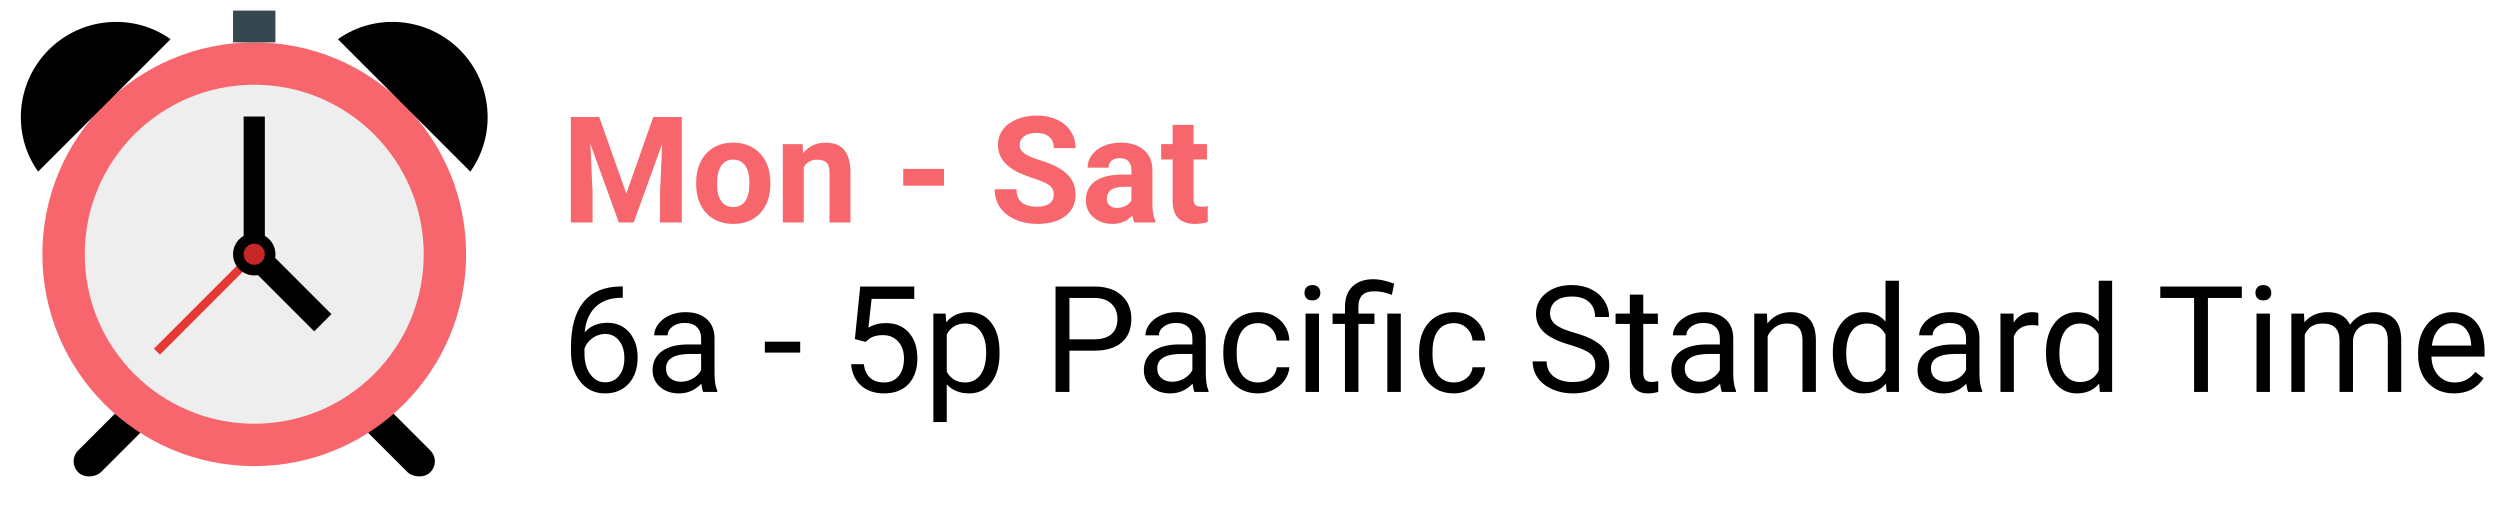
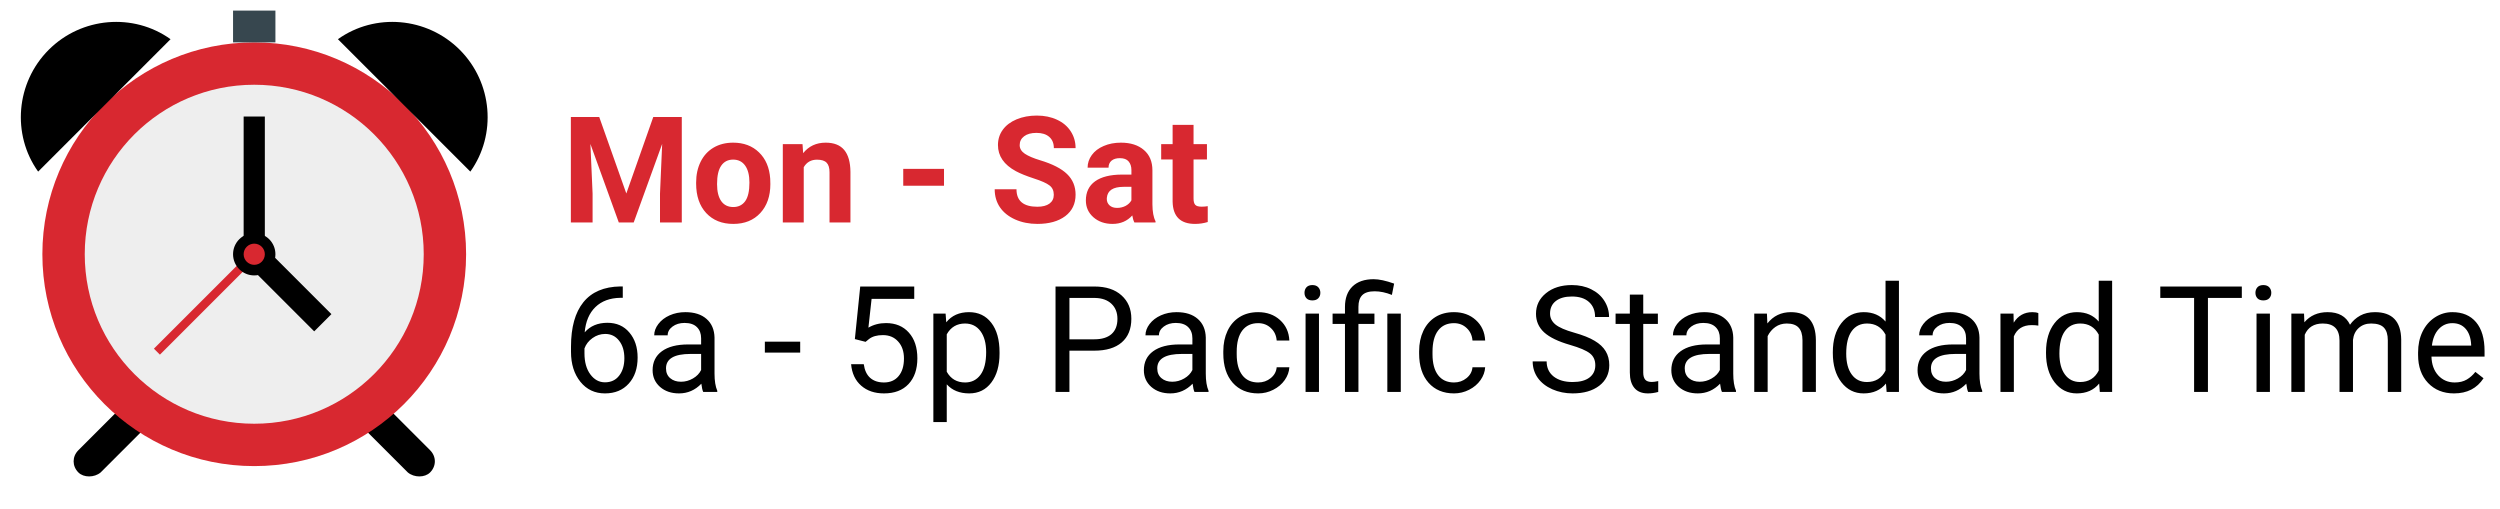
<svg xmlns="http://www.w3.org/2000/svg" width="236" height="48" viewBox="0 0 236 48" fill="none">
-   <path d="M56.568 11.047L59.125 18.266L61.668 11.047H64.361V21H62.304V18.279L62.509 13.583L59.822 21H58.414L55.734 13.59L55.94 18.279V21H53.889V11.047H56.568ZM65.715 17.233C65.715 16.5 65.856 15.846 66.139 15.271C66.421 14.697 66.827 14.253 67.356 13.938C67.889 13.624 68.506 13.467 69.208 13.467C70.206 13.467 71.019 13.772 71.648 14.383C72.282 14.993 72.635 15.823 72.708 16.871L72.722 17.377C72.722 18.512 72.405 19.423 71.772 20.111C71.138 20.795 70.288 21.137 69.222 21.137C68.155 21.137 67.303 20.795 66.665 20.111C66.032 19.428 65.715 18.498 65.715 17.322V17.233ZM67.69 17.377C67.69 18.079 67.823 18.616 68.087 18.99C68.351 19.359 68.73 19.544 69.222 19.544C69.7 19.544 70.074 19.362 70.343 18.997C70.612 18.628 70.746 18.04 70.746 17.233C70.746 16.545 70.612 16.012 70.343 15.634C70.074 15.255 69.696 15.066 69.208 15.066C68.725 15.066 68.351 15.255 68.087 15.634C67.823 16.008 67.69 16.588 67.69 17.377ZM75.757 13.604L75.818 14.458C76.347 13.797 77.056 13.467 77.944 13.467C78.728 13.467 79.311 13.697 79.694 14.157C80.077 14.617 80.273 15.306 80.282 16.222V21H78.307V16.27C78.307 15.85 78.216 15.547 78.033 15.36C77.851 15.169 77.548 15.073 77.124 15.073C76.568 15.073 76.151 15.31 75.873 15.784V21H73.897V13.604H75.757ZM89.114 17.534H85.266V15.941H89.114V17.534ZM99.478 18.389C99.478 18.001 99.341 17.705 99.067 17.5C98.794 17.29 98.302 17.072 97.591 16.844C96.88 16.611 96.317 16.384 95.902 16.16C94.772 15.55 94.207 14.727 94.207 13.692C94.207 13.155 94.357 12.676 94.658 12.257C94.963 11.833 95.399 11.503 95.964 11.266C96.534 11.029 97.171 10.91 97.878 10.91C98.589 10.91 99.222 11.04 99.778 11.3C100.334 11.555 100.765 11.917 101.07 12.387C101.38 12.856 101.535 13.389 101.535 13.986H99.484C99.484 13.531 99.341 13.177 99.054 12.927C98.767 12.671 98.363 12.544 97.844 12.544C97.342 12.544 96.953 12.651 96.675 12.865C96.397 13.075 96.258 13.353 96.258 13.699C96.258 14.023 96.42 14.294 96.743 14.513C97.071 14.731 97.552 14.937 98.186 15.128C99.352 15.479 100.202 15.914 100.735 16.434C101.269 16.953 101.535 17.6 101.535 18.375C101.535 19.236 101.209 19.913 100.558 20.405C99.906 20.893 99.029 21.137 97.926 21.137C97.16 21.137 96.463 20.998 95.834 20.72C95.205 20.437 94.724 20.052 94.392 19.564C94.064 19.077 93.899 18.512 93.899 17.869H95.957C95.957 18.967 96.613 19.517 97.926 19.517C98.413 19.517 98.794 19.419 99.067 19.223C99.341 19.022 99.478 18.744 99.478 18.389ZM107.086 21C106.995 20.822 106.929 20.601 106.888 20.337C106.409 20.87 105.787 21.137 105.021 21.137C104.297 21.137 103.695 20.927 103.217 20.508C102.743 20.088 102.506 19.56 102.506 18.922C102.506 18.138 102.795 17.537 103.374 17.117C103.957 16.698 104.798 16.486 105.896 16.481H106.806V16.058C106.806 15.716 106.717 15.442 106.539 15.237C106.366 15.032 106.09 14.93 105.712 14.93C105.379 14.93 105.117 15.009 104.926 15.169C104.739 15.329 104.646 15.547 104.646 15.825H102.67C102.67 15.397 102.802 15 103.066 14.636C103.331 14.271 103.704 13.986 104.188 13.781C104.671 13.572 105.213 13.467 105.814 13.467C106.726 13.467 107.448 13.697 107.981 14.157C108.519 14.613 108.788 15.255 108.788 16.085V19.291C108.793 19.993 108.891 20.524 109.082 20.884V21H107.086ZM105.452 19.626C105.744 19.626 106.013 19.562 106.259 19.435C106.505 19.302 106.687 19.127 106.806 18.908V17.637H106.067C105.078 17.637 104.552 17.979 104.488 18.662L104.481 18.778C104.481 19.024 104.568 19.227 104.741 19.387C104.914 19.546 105.151 19.626 105.452 19.626ZM112.671 11.785V13.604H113.936V15.053H112.671V18.744C112.671 19.018 112.723 19.213 112.828 19.332C112.933 19.451 113.133 19.51 113.43 19.51C113.648 19.51 113.842 19.494 114.011 19.462V20.959C113.623 21.078 113.225 21.137 112.814 21.137C111.429 21.137 110.723 20.437 110.695 19.038V15.053H109.615V13.604H110.695V11.785H112.671Z" fill="#F7666D" />
+   <path d="M56.568 11.047L59.125 18.266L61.668 11.047H64.361V21H62.304V18.279L62.509 13.583L59.822 21H58.414L55.734 13.59L55.94 18.279V21H53.889V11.047H56.568ZM65.715 17.233C65.715 16.5 65.856 15.846 66.139 15.271C66.421 14.697 66.827 14.253 67.356 13.938C67.889 13.624 68.506 13.467 69.208 13.467C70.206 13.467 71.019 13.772 71.648 14.383C72.282 14.993 72.635 15.823 72.708 16.871L72.722 17.377C72.722 18.512 72.405 19.423 71.772 20.111C71.138 20.795 70.288 21.137 69.222 21.137C68.155 21.137 67.303 20.795 66.665 20.111C66.032 19.428 65.715 18.498 65.715 17.322V17.233ZM67.69 17.377C67.69 18.079 67.823 18.616 68.087 18.99C68.351 19.359 68.73 19.544 69.222 19.544C69.7 19.544 70.074 19.362 70.343 18.997C70.612 18.628 70.746 18.04 70.746 17.233C70.746 16.545 70.612 16.012 70.343 15.634C70.074 15.255 69.696 15.066 69.208 15.066C68.725 15.066 68.351 15.255 68.087 15.634C67.823 16.008 67.69 16.588 67.69 17.377ZM75.757 13.604L75.818 14.458C76.347 13.797 77.056 13.467 77.944 13.467C78.728 13.467 79.311 13.697 79.694 14.157C80.077 14.617 80.273 15.306 80.282 16.222V21H78.307V16.27C78.307 15.85 78.216 15.547 78.033 15.36C77.851 15.169 77.548 15.073 77.124 15.073C76.568 15.073 76.151 15.31 75.873 15.784V21H73.897V13.604H75.757ZM89.114 17.534H85.266V15.941H89.114V17.534ZM99.478 18.389C99.478 18.001 99.341 17.705 99.067 17.5C98.794 17.29 98.302 17.072 97.591 16.844C96.88 16.611 96.317 16.384 95.902 16.16C94.772 15.55 94.207 14.727 94.207 13.692C94.207 13.155 94.357 12.676 94.658 12.257C94.963 11.833 95.399 11.503 95.964 11.266C96.534 11.029 97.171 10.91 97.878 10.91C98.589 10.91 99.222 11.04 99.778 11.3C100.334 11.555 100.765 11.917 101.07 12.387C101.38 12.856 101.535 13.389 101.535 13.986H99.484C99.484 13.531 99.341 13.177 99.054 12.927C98.767 12.671 98.363 12.544 97.844 12.544C97.342 12.544 96.953 12.651 96.675 12.865C96.397 13.075 96.258 13.353 96.258 13.699C96.258 14.023 96.42 14.294 96.743 14.513C97.071 14.731 97.552 14.937 98.186 15.128C99.352 15.479 100.202 15.914 100.735 16.434C101.269 16.953 101.535 17.6 101.535 18.375C101.535 19.236 101.209 19.913 100.558 20.405C99.906 20.893 99.029 21.137 97.926 21.137C97.16 21.137 96.463 20.998 95.834 20.72C95.205 20.437 94.724 20.052 94.392 19.564C94.064 19.077 93.899 18.512 93.899 17.869H95.957C95.957 18.967 96.613 19.517 97.926 19.517C98.413 19.517 98.794 19.419 99.067 19.223C99.341 19.022 99.478 18.744 99.478 18.389ZM107.086 21C106.995 20.822 106.929 20.601 106.888 20.337C106.409 20.87 105.787 21.137 105.021 21.137C104.297 21.137 103.695 20.927 103.217 20.508C102.743 20.088 102.506 19.56 102.506 18.922C102.506 18.138 102.795 17.537 103.374 17.117C103.957 16.698 104.798 16.486 105.896 16.481H106.806V16.058C106.806 15.716 106.717 15.442 106.539 15.237C106.366 15.032 106.09 14.93 105.712 14.93C105.379 14.93 105.117 15.009 104.926 15.169C104.739 15.329 104.646 15.547 104.646 15.825H102.67C102.67 15.397 102.802 15 103.066 14.636C103.331 14.271 103.704 13.986 104.188 13.781C104.671 13.572 105.213 13.467 105.814 13.467C106.726 13.467 107.448 13.697 107.981 14.157C108.519 14.613 108.788 15.255 108.788 16.085V19.291C108.793 19.993 108.891 20.524 109.082 20.884V21H107.086ZM105.452 19.626C105.744 19.626 106.013 19.562 106.259 19.435C106.505 19.302 106.687 19.127 106.806 18.908V17.637H106.067C105.078 17.637 104.552 17.979 104.488 18.662L104.481 18.778C104.481 19.024 104.568 19.227 104.741 19.387C104.914 19.546 105.151 19.626 105.452 19.626ZM112.671 11.785V13.604H113.936V15.053H112.671V18.744C112.671 19.018 112.723 19.213 112.828 19.332C112.933 19.451 113.133 19.51 113.43 19.51C113.648 19.51 113.842 19.494 114.011 19.462V20.959C113.623 21.078 113.225 21.137 112.814 21.137C111.429 21.137 110.723 20.437 110.695 19.038V15.053H109.615V13.604H110.695V11.785H112.671Z" fill="#D82830" />
  <path d="M58.79 27.04V28.113H58.558C57.573 28.131 56.789 28.423 56.206 28.988C55.623 29.553 55.285 30.349 55.194 31.374C55.718 30.773 56.434 30.472 57.341 30.472C58.207 30.472 58.897 30.777 59.412 31.388C59.932 31.998 60.191 32.787 60.191 33.753C60.191 34.778 59.911 35.599 59.351 36.214C58.795 36.829 58.047 37.137 57.108 37.137C56.156 37.137 55.383 36.772 54.791 36.043C54.199 35.309 53.902 34.366 53.902 33.213V32.727C53.902 30.895 54.292 29.496 55.071 28.53C55.855 27.56 57.02 27.063 58.565 27.04H58.79ZM57.129 31.524C56.696 31.524 56.297 31.654 55.933 31.914C55.568 32.174 55.315 32.5 55.174 32.892V33.356C55.174 34.177 55.358 34.838 55.727 35.339C56.097 35.84 56.557 36.091 57.108 36.091C57.678 36.091 58.125 35.881 58.448 35.462C58.776 35.043 58.94 34.493 58.94 33.815C58.94 33.131 58.774 32.579 58.441 32.16C58.113 31.736 57.676 31.524 57.129 31.524ZM66.385 37C66.312 36.854 66.253 36.594 66.207 36.221C65.619 36.831 64.917 37.137 64.102 37.137C63.372 37.137 62.773 36.932 62.304 36.522C61.839 36.107 61.606 35.583 61.606 34.949C61.606 34.179 61.898 33.582 62.481 33.158C63.069 32.73 63.894 32.516 64.956 32.516H66.186V31.935C66.186 31.492 66.054 31.142 65.79 30.882C65.526 30.617 65.136 30.485 64.621 30.485C64.17 30.485 63.792 30.599 63.486 30.827C63.181 31.055 63.028 31.331 63.028 31.654H61.757C61.757 31.285 61.887 30.93 62.147 30.588C62.411 30.241 62.766 29.968 63.213 29.768C63.664 29.567 64.159 29.467 64.696 29.467C65.549 29.467 66.216 29.681 66.699 30.109C67.182 30.533 67.433 31.119 67.451 31.866V35.27C67.451 35.95 67.538 36.49 67.711 36.891V37H66.385ZM64.286 36.036C64.683 36.036 65.059 35.934 65.414 35.728C65.769 35.523 66.027 35.257 66.186 34.929V33.411H65.195C63.646 33.411 62.871 33.865 62.871 34.772C62.871 35.168 63.003 35.478 63.268 35.701C63.532 35.925 63.871 36.036 64.286 36.036ZM75.538 33.288H72.202V32.256H75.538V33.288ZM80.699 32.01L81.205 27.047H86.305V28.216H82.278L81.978 30.93C82.465 30.643 83.019 30.499 83.639 30.499C84.546 30.499 85.266 30.8 85.799 31.401C86.332 31.998 86.599 32.807 86.599 33.828C86.599 34.853 86.321 35.662 85.765 36.255C85.213 36.843 84.441 37.137 83.447 37.137C82.568 37.137 81.85 36.893 81.294 36.405C80.738 35.918 80.421 35.243 80.344 34.382H81.54C81.618 34.952 81.82 35.382 82.148 35.674C82.477 35.961 82.909 36.105 83.447 36.105C84.035 36.105 84.495 35.904 84.828 35.503C85.165 35.102 85.334 34.548 85.334 33.842C85.334 33.176 85.152 32.643 84.787 32.242C84.427 31.837 83.946 31.634 83.345 31.634C82.793 31.634 82.36 31.755 82.046 31.996L81.711 32.27L80.699 32.01ZM94.357 33.384C94.357 34.509 94.1 35.416 93.585 36.105C93.07 36.793 92.373 37.137 91.493 37.137C90.595 37.137 89.889 36.852 89.374 36.282V39.844H88.109V29.604H89.265L89.326 30.424C89.841 29.786 90.557 29.467 91.473 29.467C92.361 29.467 93.063 29.802 93.578 30.472C94.098 31.142 94.357 32.074 94.357 33.268V33.384ZM93.093 33.24C93.093 32.406 92.915 31.748 92.56 31.265C92.204 30.782 91.716 30.54 91.097 30.54C90.331 30.54 89.757 30.88 89.374 31.559V35.093C89.752 35.767 90.331 36.105 91.11 36.105C91.716 36.105 92.197 35.865 92.553 35.387C92.913 34.904 93.093 34.188 93.093 33.24ZM100.954 33.103V37H99.642V27.047H103.312C104.402 27.047 105.254 27.325 105.869 27.881C106.489 28.437 106.799 29.173 106.799 30.089C106.799 31.055 106.496 31.8 105.89 32.324C105.288 32.844 104.424 33.103 103.299 33.103H100.954ZM100.954 32.03H103.312C104.014 32.03 104.552 31.866 104.926 31.538C105.299 31.205 105.486 30.727 105.486 30.102C105.486 29.51 105.299 29.036 104.926 28.681C104.552 28.325 104.039 28.141 103.388 28.127H100.954V32.03ZM112.76 37C112.687 36.854 112.628 36.594 112.582 36.221C111.994 36.831 111.292 37.137 110.477 37.137C109.747 37.137 109.148 36.932 108.679 36.522C108.214 36.107 107.981 35.583 107.981 34.949C107.981 34.179 108.273 33.582 108.856 33.158C109.444 32.73 110.269 32.516 111.331 32.516H112.562V31.935C112.562 31.492 112.429 31.142 112.165 30.882C111.901 30.617 111.511 30.485 110.996 30.485C110.545 30.485 110.167 30.599 109.861 30.827C109.556 31.055 109.403 31.331 109.403 31.654H108.132C108.132 31.285 108.262 30.93 108.521 30.588C108.786 30.241 109.141 29.968 109.588 29.768C110.039 29.567 110.534 29.467 111.071 29.467C111.924 29.467 112.591 29.681 113.074 30.109C113.557 30.533 113.808 31.119 113.826 31.866V35.27C113.826 35.95 113.913 36.49 114.086 36.891V37H112.76ZM110.661 36.036C111.058 36.036 111.434 35.934 111.789 35.728C112.145 35.523 112.402 35.257 112.562 34.929V33.411H111.57C110.021 33.411 109.246 33.865 109.246 34.772C109.246 35.168 109.378 35.478 109.643 35.701C109.907 35.925 110.246 36.036 110.661 36.036ZM118.775 36.105C119.227 36.105 119.621 35.968 119.958 35.694C120.295 35.421 120.482 35.079 120.519 34.669H121.715C121.692 35.093 121.546 35.496 121.277 35.879C121.008 36.262 120.648 36.567 120.197 36.795C119.751 37.023 119.277 37.137 118.775 37.137C117.768 37.137 116.966 36.802 116.369 36.132C115.777 35.457 115.48 34.537 115.48 33.37V33.158C115.48 32.438 115.613 31.798 115.877 31.237C116.141 30.677 116.52 30.241 117.012 29.932C117.508 29.622 118.094 29.467 118.769 29.467C119.598 29.467 120.286 29.715 120.833 30.212C121.384 30.709 121.678 31.354 121.715 32.147H120.519C120.482 31.668 120.3 31.276 119.972 30.971C119.648 30.661 119.247 30.506 118.769 30.506C118.126 30.506 117.627 30.738 117.271 31.203C116.921 31.663 116.745 32.331 116.745 33.206V33.445C116.745 34.297 116.921 34.954 117.271 35.414C117.622 35.874 118.124 36.105 118.775 36.105ZM124.511 37H123.246V29.604H124.511V37ZM123.144 27.642C123.144 27.436 123.205 27.263 123.328 27.122C123.456 26.981 123.643 26.91 123.889 26.91C124.135 26.91 124.322 26.981 124.449 27.122C124.577 27.263 124.641 27.436 124.641 27.642C124.641 27.847 124.577 28.018 124.449 28.154C124.322 28.291 124.135 28.359 123.889 28.359C123.643 28.359 123.456 28.291 123.328 28.154C123.205 28.018 123.144 27.847 123.144 27.642ZM126.965 37V30.581H125.796V29.604H126.965V28.975C126.965 28.15 127.2 27.507 127.669 27.047C128.143 26.587 128.811 26.356 129.672 26.356C130.182 26.356 130.827 26.495 131.606 26.773L131.395 27.84C130.825 27.612 130.283 27.498 129.768 27.498C129.225 27.498 128.833 27.621 128.592 27.867C128.355 28.109 128.236 28.473 128.236 28.961V29.604H129.747V30.581H128.236V37H126.965ZM132.235 37H130.964V29.604H132.235V37ZM137.26 36.105C137.711 36.105 138.105 35.968 138.442 35.694C138.78 35.421 138.966 35.079 139.003 34.669H140.199C140.176 35.093 140.031 35.496 139.762 35.879C139.493 36.262 139.133 36.567 138.682 36.795C138.235 37.023 137.761 37.137 137.26 37.137C136.253 37.137 135.451 36.802 134.854 36.132C134.261 35.457 133.965 34.537 133.965 33.37V33.158C133.965 32.438 134.097 31.798 134.361 31.237C134.626 30.677 135.004 30.241 135.496 29.932C135.993 29.622 136.578 29.467 137.253 29.467C138.082 29.467 138.771 29.715 139.317 30.212C139.869 30.709 140.163 31.354 140.199 32.147H139.003C138.966 31.668 138.784 31.276 138.456 30.971C138.132 30.661 137.731 30.506 137.253 30.506C136.61 30.506 136.111 30.738 135.756 31.203C135.405 31.663 135.229 32.331 135.229 33.206V33.445C135.229 34.297 135.405 34.954 135.756 35.414C136.107 35.874 136.608 36.105 137.26 36.105ZM148.225 32.563C147.099 32.24 146.279 31.843 145.764 31.374C145.253 30.9 144.998 30.317 144.998 29.624C144.998 28.84 145.31 28.193 145.935 27.683C146.563 27.168 147.379 26.91 148.382 26.91C149.065 26.91 149.674 27.042 150.207 27.307C150.745 27.571 151.16 27.936 151.451 28.4C151.747 28.865 151.896 29.373 151.896 29.925H150.576C150.576 29.323 150.385 28.852 150.002 28.51C149.619 28.163 149.079 27.99 148.382 27.99C147.735 27.99 147.229 28.134 146.864 28.421C146.504 28.703 146.324 29.098 146.324 29.604C146.324 30.009 146.495 30.353 146.837 30.636C147.183 30.914 147.769 31.169 148.594 31.401C149.423 31.634 150.07 31.891 150.535 32.174C151.005 32.452 151.351 32.778 151.574 33.151C151.802 33.525 151.916 33.965 151.916 34.471C151.916 35.277 151.602 35.925 150.973 36.412C150.344 36.895 149.503 37.137 148.45 37.137C147.767 37.137 147.129 37.007 146.536 36.747C145.944 36.483 145.486 36.123 145.162 35.667C144.843 35.211 144.684 34.694 144.684 34.115H146.003C146.003 34.717 146.224 35.193 146.666 35.544C147.113 35.89 147.707 36.063 148.45 36.063C149.143 36.063 149.674 35.922 150.043 35.64C150.412 35.357 150.597 34.972 150.597 34.484C150.597 33.997 150.426 33.621 150.084 33.356C149.742 33.088 149.122 32.823 148.225 32.563ZM155.122 27.812V29.604H156.503V30.581H155.122V35.168C155.122 35.464 155.184 35.688 155.307 35.838C155.43 35.984 155.639 36.057 155.936 36.057C156.081 36.057 156.282 36.029 156.537 35.975V37C156.204 37.091 155.881 37.137 155.566 37.137C155.001 37.137 154.575 36.966 154.288 36.624C154.001 36.282 153.857 35.797 153.857 35.168V30.581H152.511V29.604H153.857V27.812H155.122ZM162.553 37C162.48 36.854 162.421 36.594 162.375 36.221C161.787 36.831 161.085 37.137 160.27 37.137C159.54 37.137 158.941 36.932 158.472 36.522C158.007 36.107 157.774 35.583 157.774 34.949C157.774 34.179 158.066 33.582 158.649 33.158C159.237 32.73 160.062 32.516 161.124 32.516H162.354V31.935C162.354 31.492 162.222 31.142 161.958 30.882C161.694 30.617 161.304 30.485 160.789 30.485C160.338 30.485 159.96 30.599 159.654 30.827C159.349 31.055 159.196 31.331 159.196 31.654H157.925C157.925 31.285 158.055 30.93 158.314 30.588C158.579 30.241 158.934 29.968 159.381 29.768C159.832 29.567 160.326 29.467 160.864 29.467C161.716 29.467 162.384 29.681 162.867 30.109C163.35 30.533 163.601 31.119 163.619 31.866V35.27C163.619 35.95 163.706 36.49 163.879 36.891V37H162.553ZM160.454 36.036C160.851 36.036 161.227 35.934 161.582 35.728C161.938 35.523 162.195 35.257 162.354 34.929V33.411H161.363C159.814 33.411 159.039 33.865 159.039 34.772C159.039 35.168 159.171 35.478 159.436 35.701C159.7 35.925 160.039 36.036 160.454 36.036ZM166.798 29.604L166.839 30.533C167.404 29.822 168.142 29.467 169.054 29.467C170.617 29.467 171.405 30.349 171.419 32.112V37H170.154V32.105C170.15 31.572 170.027 31.178 169.785 30.923C169.548 30.668 169.177 30.54 168.671 30.54C168.261 30.54 167.901 30.649 167.591 30.868C167.281 31.087 167.039 31.374 166.866 31.73V37H165.602V29.604H166.798ZM173.019 33.24C173.019 32.105 173.287 31.194 173.825 30.506C174.363 29.813 175.067 29.467 175.938 29.467C176.803 29.467 177.489 29.763 177.995 30.355V26.5H179.26V37H178.098L178.036 36.207C177.53 36.827 176.826 37.137 175.924 37.137C175.067 37.137 174.368 36.786 173.825 36.084C173.287 35.382 173.019 34.466 173.019 33.336V33.24ZM174.283 33.384C174.283 34.222 174.456 34.879 174.803 35.352C175.149 35.827 175.628 36.063 176.238 36.063C177.04 36.063 177.626 35.703 177.995 34.983V31.586C177.617 30.889 177.036 30.54 176.252 30.54C175.632 30.54 175.149 30.779 174.803 31.258C174.456 31.736 174.283 32.445 174.283 33.384ZM185.795 37C185.722 36.854 185.663 36.594 185.617 36.221C185.029 36.831 184.327 37.137 183.512 37.137C182.783 37.137 182.183 36.932 181.714 36.522C181.249 36.107 181.017 35.583 181.017 34.949C181.017 34.179 181.308 33.582 181.892 33.158C182.479 32.73 183.304 32.516 184.366 32.516H185.597V31.935C185.597 31.492 185.465 31.142 185.2 30.882C184.936 30.617 184.546 30.485 184.031 30.485C183.58 30.485 183.202 30.599 182.896 30.827C182.591 31.055 182.438 31.331 182.438 31.654H181.167C181.167 31.285 181.297 30.93 181.557 30.588C181.821 30.241 182.176 29.968 182.623 29.768C183.074 29.567 183.569 29.467 184.106 29.467C184.959 29.467 185.626 29.681 186.109 30.109C186.592 30.533 186.843 31.119 186.861 31.866V35.27C186.861 35.95 186.948 36.49 187.121 36.891V37H185.795ZM183.696 36.036C184.093 36.036 184.469 35.934 184.824 35.728C185.18 35.523 185.437 35.257 185.597 34.929V33.411H184.605C183.056 33.411 182.281 33.865 182.281 34.772C182.281 35.168 182.413 35.478 182.678 35.701C182.942 35.925 183.282 36.036 183.696 36.036ZM192.419 30.738C192.228 30.706 192.02 30.69 191.797 30.69C190.967 30.69 190.405 31.044 190.108 31.75V37H188.844V29.604H190.074L190.095 30.458C190.509 29.797 191.097 29.467 191.858 29.467C192.104 29.467 192.291 29.499 192.419 29.562V30.738ZM193.144 33.24C193.144 32.105 193.412 31.194 193.95 30.506C194.488 29.813 195.192 29.467 196.062 29.467C196.928 29.467 197.614 29.763 198.12 30.355V26.5H199.385V37H198.223L198.161 36.207C197.655 36.827 196.951 37.137 196.049 37.137C195.192 37.137 194.493 36.786 193.95 36.084C193.412 35.382 193.144 34.466 193.144 33.336V33.24ZM194.408 33.384C194.408 34.222 194.581 34.879 194.928 35.352C195.274 35.827 195.753 36.063 196.363 36.063C197.165 36.063 197.751 35.703 198.12 34.983V31.586C197.742 30.889 197.161 30.54 196.377 30.54C195.757 30.54 195.274 30.779 194.928 31.258C194.581 31.736 194.408 32.445 194.408 33.384ZM211.628 28.127H208.429V37H207.123V28.127H203.931V27.047H211.628V28.127ZM214.28 37H213.016V29.604H214.28V37ZM212.913 27.642C212.913 27.436 212.975 27.263 213.098 27.122C213.225 26.981 213.412 26.91 213.658 26.91C213.904 26.91 214.091 26.981 214.219 27.122C214.346 27.263 214.41 27.436 214.41 27.642C214.41 27.847 214.346 28.018 214.219 28.154C214.091 28.291 213.904 28.359 213.658 28.359C213.412 28.359 213.225 28.291 213.098 28.154C212.975 28.018 212.913 27.847 212.913 27.642ZM217.5 29.604L217.534 30.424C218.076 29.786 218.808 29.467 219.729 29.467C220.763 29.467 221.467 29.863 221.841 30.656C222.087 30.301 222.406 30.014 222.798 29.795C223.194 29.576 223.661 29.467 224.199 29.467C225.822 29.467 226.646 30.326 226.674 32.044V37H225.409V32.119C225.409 31.59 225.288 31.196 225.047 30.936C224.805 30.672 224.4 30.54 223.83 30.54C223.361 30.54 222.971 30.681 222.661 30.964C222.351 31.242 222.171 31.618 222.121 32.092V37H220.85V32.153C220.85 31.078 220.323 30.54 219.271 30.54C218.441 30.54 217.874 30.893 217.568 31.6V37H216.304V29.604H217.5ZM231.657 37.137C230.655 37.137 229.839 36.809 229.21 36.152C228.581 35.492 228.267 34.61 228.267 33.507V33.274C228.267 32.541 228.406 31.887 228.684 31.312C228.966 30.734 229.358 30.283 229.859 29.959C230.365 29.631 230.912 29.467 231.5 29.467C232.462 29.467 233.209 29.784 233.742 30.417C234.275 31.05 234.542 31.957 234.542 33.138V33.664H229.531C229.549 34.393 229.761 34.983 230.167 35.435C230.577 35.881 231.097 36.105 231.726 36.105C232.172 36.105 232.55 36.013 232.86 35.831C233.17 35.649 233.441 35.407 233.674 35.106L234.446 35.708C233.826 36.66 232.897 37.137 231.657 37.137ZM231.5 30.506C230.99 30.506 230.561 30.693 230.215 31.066C229.868 31.436 229.654 31.955 229.572 32.625H233.277V32.529C233.241 31.887 233.068 31.39 232.758 31.039C232.448 30.684 232.029 30.506 231.5 30.506Z" fill="black" />
  <path d="M38.5 44.6L34.5 40.6L36.6 38.5L40.6 42.5C41.2 43.1 41.2 44 40.6 44.6C40.1 45.1 39.1 45.1 38.5 44.6Z" fill="black" />
  <path d="M9.5 44.6L13.5 40.6L11.4 38.5L7.4 42.5C6.8 43.1 6.8 44 7.4 44.6C7.9 45.1 8.9 45.1 9.5 44.6Z" fill="black" />
-   <path d="M24 44C35.046 44 44 35.046 44 24C44 12.954 35.046 4 24 4C12.954 4 4 12.954 4 24C4 35.046 12.954 44 24 44Z" fill="#F7666D" />
+   <path d="M24 44C35.046 44 44 35.046 44 24C44 12.954 35.046 4 24 4C12.954 4 4 12.954 4 24C4 35.046 12.954 44 24 44Z" fill="#D82830" />
  <path d="M24 40C32.837 40 40 32.837 40 24C40 15.163 32.837 8 24 8C15.163 8 8 15.163 8 24C8 32.837 15.163 40 24 40Z" fill="#EEEEEE" />
-   <path d="M15.096 33.48L14.53 32.914L23.721 23.723L24.287 24.288L15.096 33.48Z" fill="#E53935" />
+   <path d="M15.096 33.48L14.53 32.914L23.721 23.723L24.287 24.288L15.096 33.48Z" fill="#D82830" />
  <path d="M23 11H25V24H23V11Z" fill="black" />
  <path d="M31.285 29.654L29.66 31.28L23.156 24.776L24.782 23.149L31.285 29.654Z" fill="black" />
  <path d="M24 26C25.105 26 26 25.105 26 24C26 22.895 25.105 22 24 22C22.895 22 22 22.895 22 24C22 25.105 22.895 26 24 26Z" fill="black" />
-   <path d="M24 25C24.552 25 25 24.552 25 24C25 23.448 24.552 23 24 23C23.448 23 23 23.448 23 24C23 24.552 23.448 25 24 25Z" fill="#C62828" />
+   <path d="M24 25C24.552 25 25 24.552 25 24C25 23.448 24.552 23 24 23C23.448 23 23 23.448 23 24C23 24.552 23.448 25 24 25Z" fill="#D82830" />
  <path d="M22 1H26V4H22V1Z" fill="#37474F" />
  <path d="M44.4 16.2C46.9 12.7 46.5 7.8 43.4 4.7C40.3 1.6 35.4 1.2 31.9 3.7L44.4 16.2Z" fill="black" />
  <path d="M3.6 16.2C1.1 12.7 1.5 7.8 4.6 4.7C7.7 1.6 12.6 1.2 16.1 3.7L3.6 16.2Z" fill="black" />
</svg>
